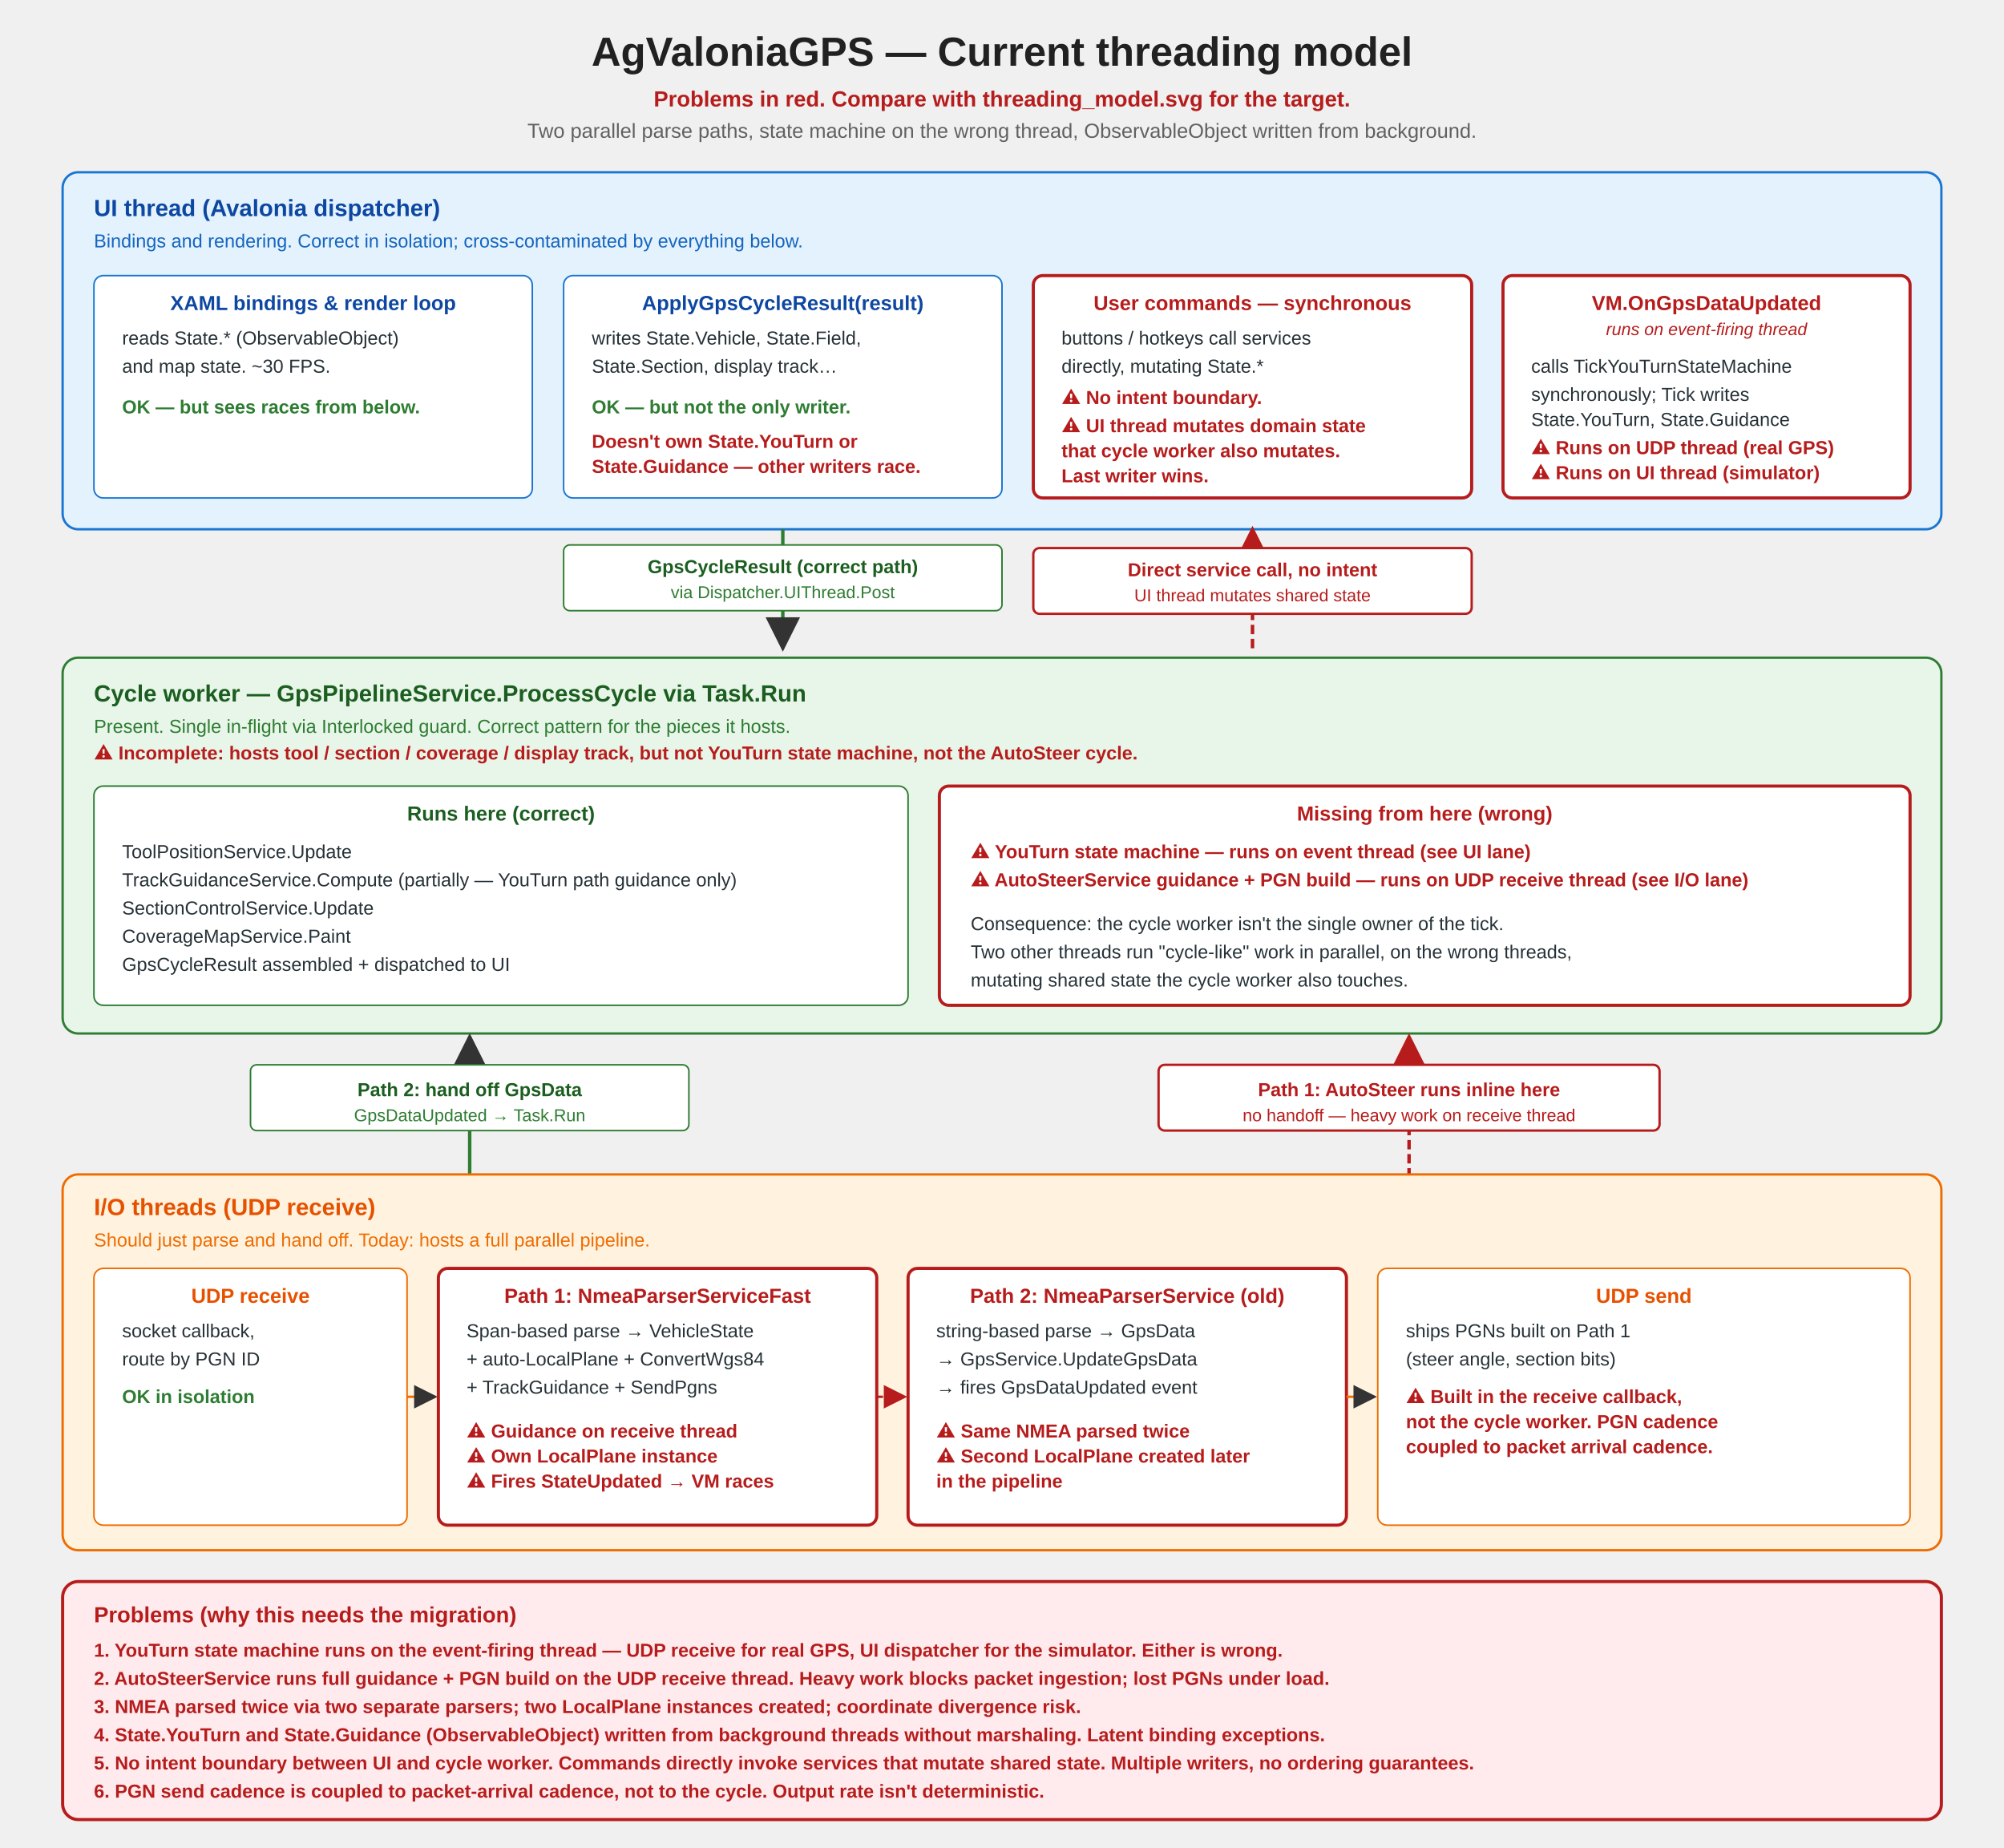
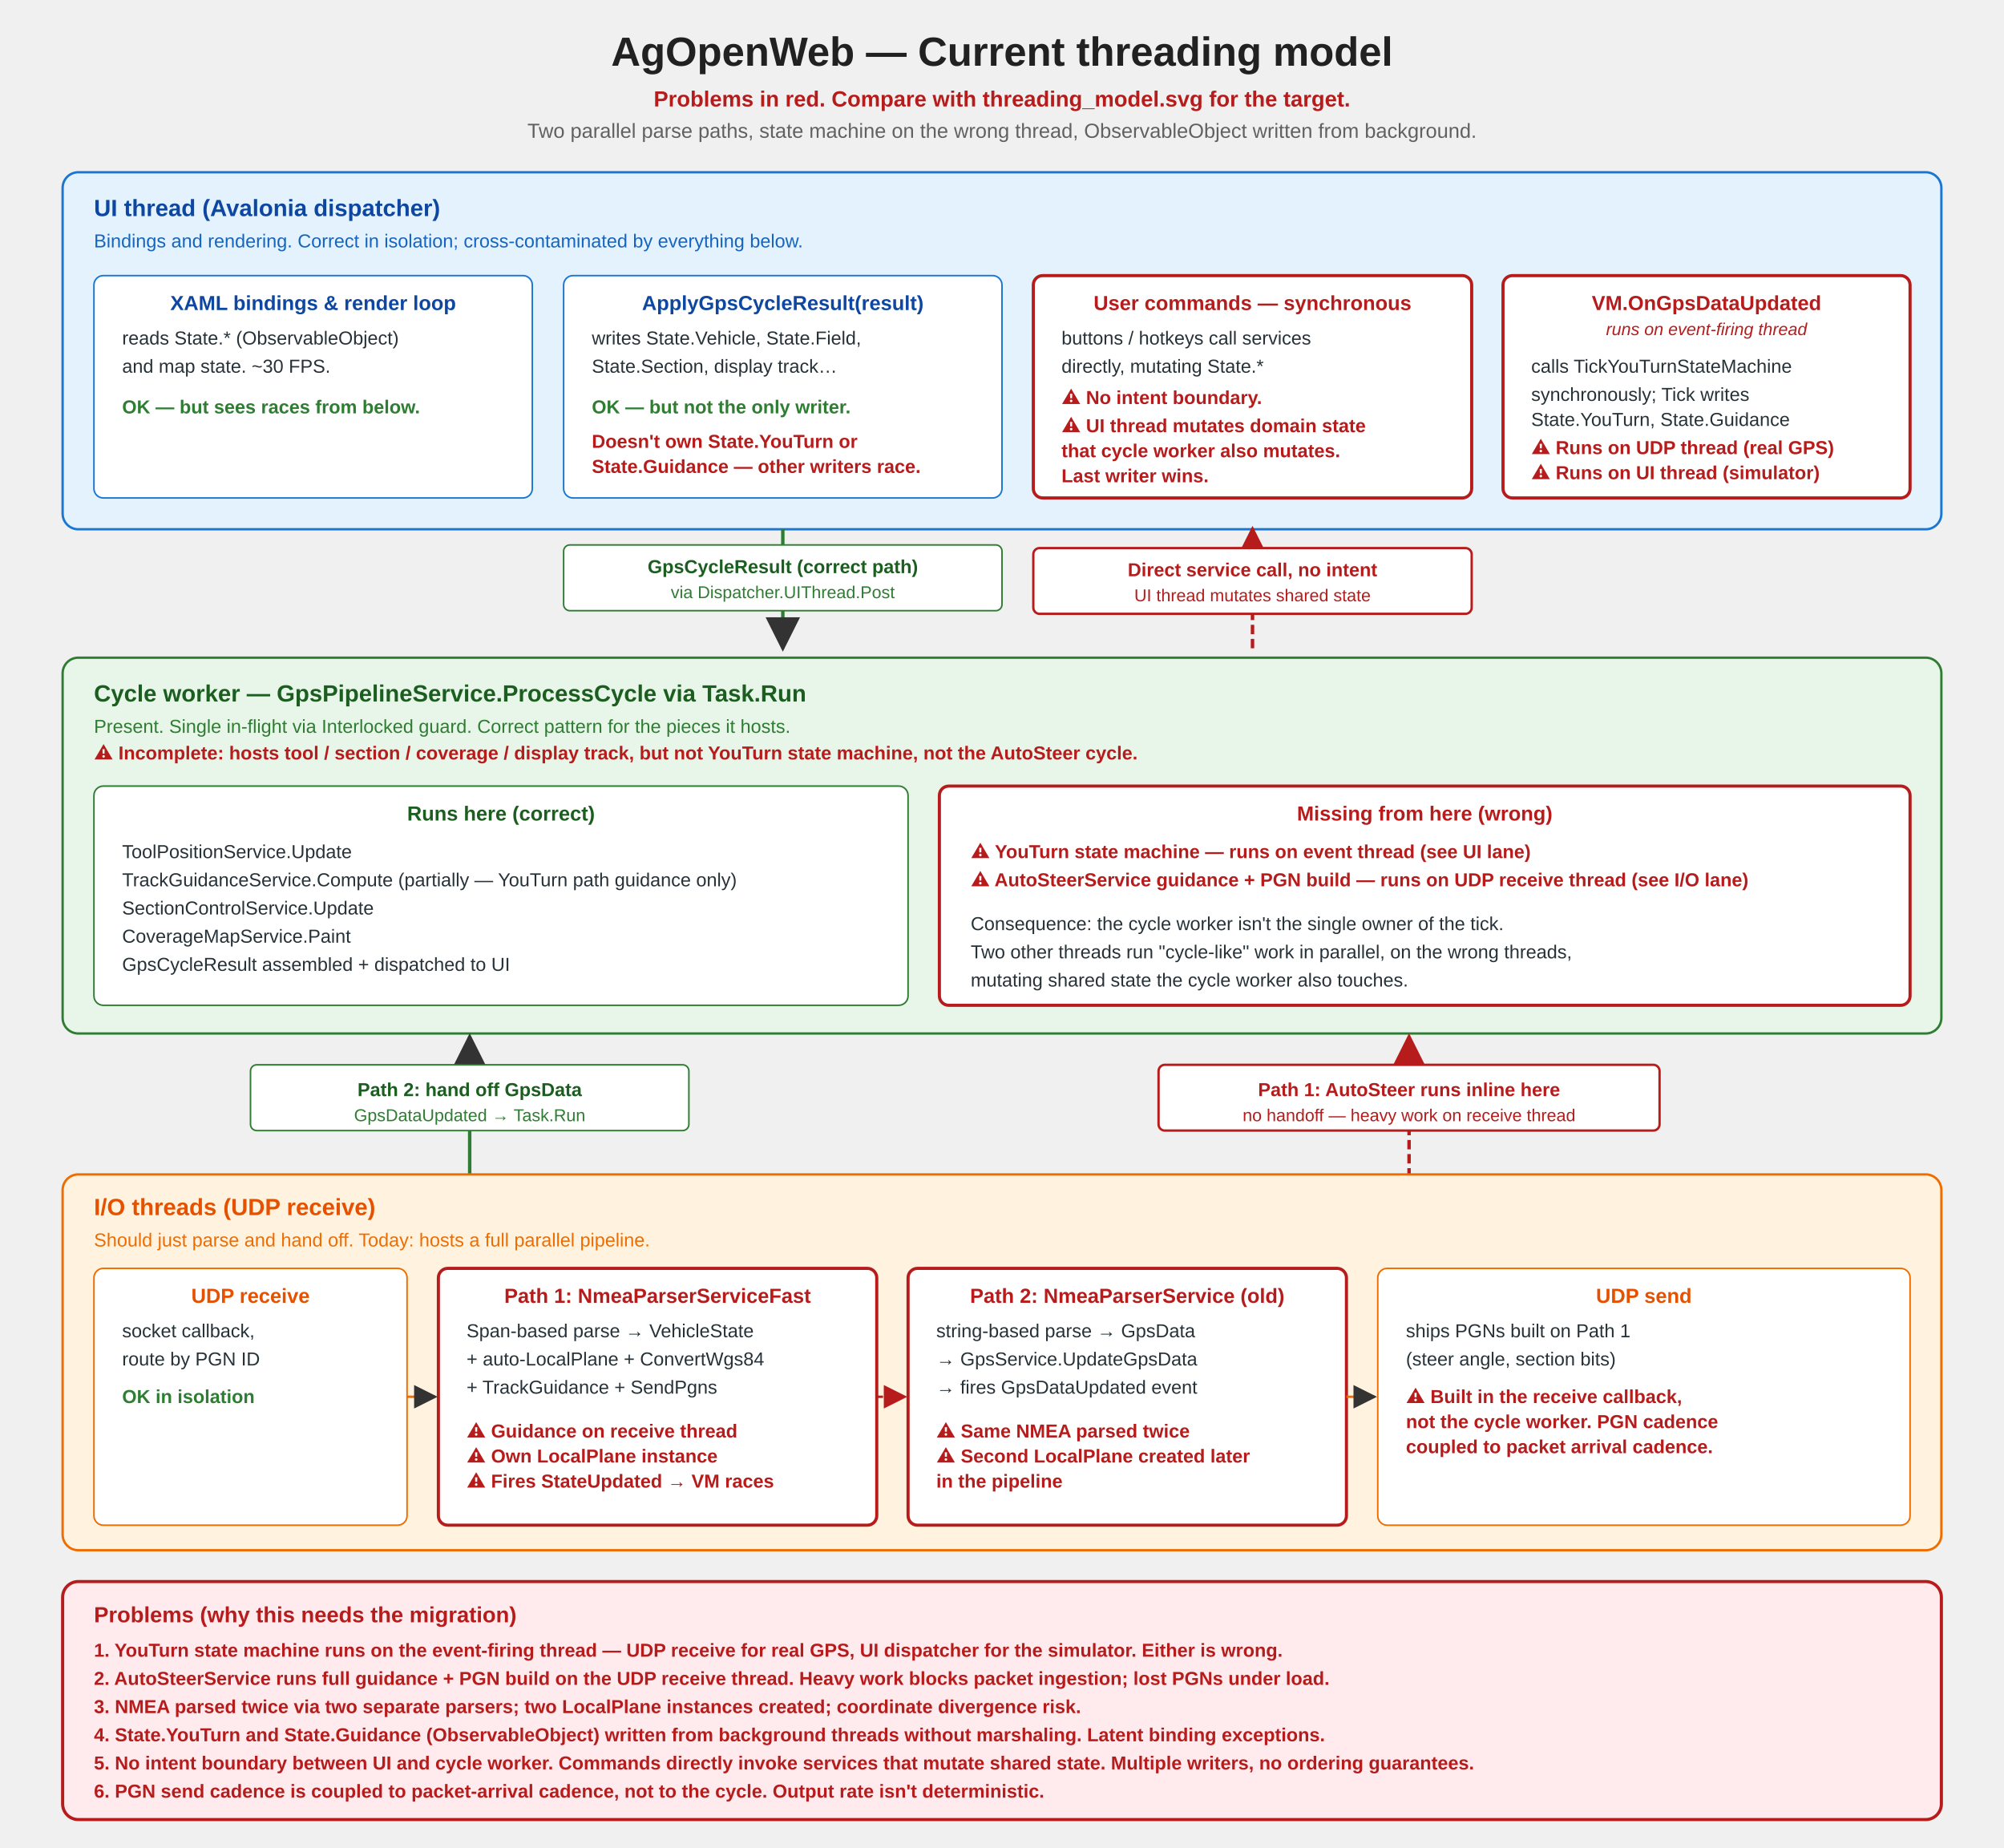
<svg xmlns="http://www.w3.org/2000/svg" viewBox="0 0 1280 1180" font-family="system-ui, -apple-system, Segoe UI, Arial, sans-serif">
  <defs>
    <marker id="arrow" viewBox="0 0 10 10" refX="9" refY="5" markerWidth="10" markerHeight="10" orient="auto-start-reverse">
      <path d="M0,0 L10,5 L0,10 z" fill="#333" />
    </marker>
    <marker id="arrow-red" viewBox="0 0 10 10" refX="9" refY="5" markerWidth="10" markerHeight="10" orient="auto-start-reverse">
      <path d="M0,0 L10,5 L0,10 z" fill="#b71c1c" />
    </marker>
    <marker id="warn" viewBox="0 0 20 20" refX="10" refY="10" markerWidth="18" markerHeight="18" orient="auto">
      <polygon points="10,1 19,17 1,17" fill="#ffebee" stroke="#b71c1c" stroke-width="1.5" />
      <text x="10" y="15" text-anchor="middle" font-size="12" font-weight="700" fill="#b71c1c">!</text>
    </marker>
  </defs>
-   <text x="640" y="42" text-anchor="middle" font-size="26" font-weight="700" fill="#212121">AgValoniaGPS — Current threading model</text>
+   <text x="640" y="42" text-anchor="middle" font-size="26" font-weight="700" fill="#212121">AgOpenWeb — Current threading model</text>
  <text x="640" y="68" text-anchor="middle" font-size="14" fill="#b71c1c" font-weight="700">Problems in red. Compare with threading_model.svg for the target.</text>
  <text x="640" y="88" text-anchor="middle" font-size="13" fill="#616161">Two parallel parse paths, state machine on the wrong thread, ObservableObject written from background.</text>
  <rect x="40" y="110" width="1200" height="228" fill="#e3f2fd" stroke="#1976d2" stroke-width="1.5" rx="10" />
  <text x="60" y="138" font-size="15" font-weight="700" fill="#0d47a1">UI thread (Avalonia dispatcher)</text>
  <text x="60" y="158" font-size="12" fill="#1565c0">Bindings and rendering. Correct in isolation; cross-contaminated by everything below.</text>
  <rect x="60" y="176" width="280" height="142" fill="#ffffff" stroke="#1976d2" stroke-width="1" rx="6" />
  <text x="200" y="198" text-anchor="middle" font-size="13" font-weight="600" fill="#0d47a1">XAML bindings &amp; render loop</text>
  <text x="78" y="220" font-size="12" fill="#263238">reads State.* (ObservableObject)</text>
  <text x="78" y="238" font-size="12" fill="#263238">and map state. ~30 FPS.</text>
  <text x="78" y="264" font-size="12" fill="#2e7d32" font-weight="600">OK — but sees races from below.</text>
  <rect x="360" y="176" width="280" height="142" fill="#ffffff" stroke="#1976d2" stroke-width="1" rx="6" />
  <text x="500" y="198" text-anchor="middle" font-size="13" font-weight="600" fill="#0d47a1">ApplyGpsCycleResult(result)</text>
  <text x="378" y="220" font-size="12" fill="#263238">writes State.Vehicle, State.Field,</text>
  <text x="378" y="238" font-size="12" fill="#263238">State.Section, display track…</text>
  <text x="378" y="264" font-size="12" fill="#2e7d32" font-weight="600">OK — but not the only writer.</text>
  <text x="378" y="286" font-size="12" fill="#b71c1c" font-weight="700">Doesn't own State.YouTurn or</text>
  <text x="378" y="302" font-size="12" fill="#b71c1c" font-weight="700">State.Guidance — other writers race.</text>
  <rect x="660" y="176" width="280" height="142" fill="#ffffff" stroke="#b71c1c" stroke-width="2" rx="6" />
  <text x="800" y="198" text-anchor="middle" font-size="13" font-weight="700" fill="#b71c1c">User commands — synchronous</text>
  <text x="678" y="220" font-size="12" fill="#263238">buttons / hotkeys call services</text>
  <text x="678" y="238" font-size="12" fill="#263238">directly, mutating State.*</text>
  <text x="678" y="258" font-size="12" fill="#b71c1c" font-weight="700">⚠ No intent boundary.</text>
  <text x="678" y="276" font-size="12" fill="#b71c1c" font-weight="700">⚠ UI thread mutates domain state</text>
  <text x="678" y="292" font-size="12" fill="#b71c1c" font-weight="700">   that cycle worker also mutates.</text>
  <text x="678" y="308" font-size="12" fill="#b71c1c" font-weight="700">   Last writer wins.</text>
  <rect x="960" y="176" width="260" height="142" fill="#ffffff" stroke="#b71c1c" stroke-width="2" rx="6" />
  <text x="1090" y="198" text-anchor="middle" font-size="13" font-weight="700" fill="#b71c1c">VM.OnGpsDataUpdated</text>
  <text x="1090" y="214" text-anchor="middle" font-size="11" font-style="italic" fill="#b71c1c">runs on event-firing thread</text>
  <text x="978" y="238" font-size="12" fill="#263238">calls TickYouTurnStateMachine</text>
  <text x="978" y="256" font-size="12" fill="#263238">synchronously; Tick writes</text>
  <text x="978" y="272" font-size="12" fill="#263238">State.YouTurn, State.Guidance</text>
  <text x="978" y="290" font-size="12" fill="#b71c1c" font-weight="700">⚠ Runs on UDP thread (real GPS)</text>
  <text x="978" y="306" font-size="12" fill="#b71c1c" font-weight="700">⚠ Runs on UI thread (simulator)</text>
  <line x1="500" y1="338" x2="500" y2="414" stroke="#2e7d32" stroke-width="2.2" marker-end="url(#arrow)" />
  <rect x="360" y="348" width="280" height="42" fill="#fff" stroke="#2e7d32" stroke-width="1" rx="4" />
  <text x="500" y="366" text-anchor="middle" font-size="12" font-weight="600" fill="#1b5e20">GpsCycleResult (correct path)</text>
  <text x="500" y="382" text-anchor="middle" font-size="11" fill="#2e7d32">via Dispatcher.UIThread.Post</text>
  <line x1="800" y1="414" x2="800" y2="338" stroke="#b71c1c" stroke-width="2.2" stroke-dasharray="6 3" marker-end="url(#arrow-red)" />
  <rect x="660" y="350" width="280" height="42" fill="#fff" stroke="#b71c1c" stroke-width="1.5" rx="4" />
  <text x="800" y="368" text-anchor="middle" font-size="12" font-weight="700" fill="#b71c1c">Direct service call, no intent</text>
  <text x="800" y="384" text-anchor="middle" font-size="11" fill="#b71c1c">UI thread mutates shared state</text>
  <rect x="40" y="420" width="1200" height="240" fill="#e8f5e9" stroke="#2e7d32" stroke-width="1.5" rx="10" />
  <text x="60" y="448" font-size="15" font-weight="700" fill="#1b5e20">Cycle worker — GpsPipelineService.ProcessCycle via Task.Run</text>
  <text x="60" y="468" font-size="12" fill="#2e7d32">Present. Single in-flight via Interlocked guard. Correct pattern for the pieces it hosts.</text>
  <text x="60" y="485" font-size="12" fill="#b71c1c" font-weight="700">⚠ Incomplete: hosts tool / section / coverage / display track, but not YouTurn state machine, not the AutoSteer cycle.</text>
  <rect x="60" y="502" width="520" height="140" fill="#ffffff" stroke="#2e7d32" stroke-width="1" rx="6" />
  <text x="320" y="524" text-anchor="middle" font-size="13" font-weight="600" fill="#1b5e20">Runs here (correct)</text>
  <text x="78" y="548" font-size="12" fill="#263238">  ToolPositionService.Update</text>
  <text x="78" y="566" font-size="12" fill="#263238">  TrackGuidanceService.Compute (partially — YouTurn path guidance only)</text>
  <text x="78" y="584" font-size="12" fill="#263238">  SectionControlService.Update</text>
  <text x="78" y="602" font-size="12" fill="#263238">  CoverageMapService.Paint</text>
  <text x="78" y="620" font-size="12" fill="#263238">  GpsCycleResult assembled + dispatched to UI</text>
  <rect x="600" y="502" width="620" height="140" fill="#ffffff" stroke="#b71c1c" stroke-width="2" rx="6" />
  <text x="910" y="524" text-anchor="middle" font-size="13" font-weight="700" fill="#b71c1c">Missing from here (wrong)</text>
  <text x="620" y="548" font-size="12" fill="#b71c1c" font-weight="700">  ⚠ YouTurn state machine — runs on event thread (see UI lane)</text>
  <text x="620" y="566" font-size="12" fill="#b71c1c" font-weight="700">  ⚠ AutoSteerService guidance + PGN build — runs on UDP receive thread (see I/O lane)</text>
  <text x="620" y="594" font-size="12" fill="#263238">Consequence: the cycle worker isn't the single owner of the tick.</text>
  <text x="620" y="612" font-size="12" fill="#263238">Two other threads run "cycle-like" work in parallel, on the wrong threads,</text>
  <text x="620" y="630" font-size="12" fill="#263238">mutating shared state the cycle worker also touches.</text>
  <line x1="300" y1="752" x2="300" y2="662" stroke="#2e7d32" stroke-width="2.2" marker-end="url(#arrow)" />
  <rect x="160" y="680" width="280" height="42" fill="#fff" stroke="#2e7d32" stroke-width="1" rx="4" />
  <text x="300" y="700" text-anchor="middle" font-size="12" font-weight="600" fill="#1b5e20">Path 2: hand off GpsData</text>
  <text x="300" y="716" text-anchor="middle" font-size="11" fill="#2e7d32">GpsDataUpdated → Task.Run</text>
  <line x1="900" y1="752" x2="900" y2="662" stroke="#b71c1c" stroke-width="2.2" stroke-dasharray="6 3" marker-end="url(#arrow-red)" />
  <rect x="740" y="680" width="320" height="42" fill="#fff" stroke="#b71c1c" stroke-width="1.5" rx="4" />
  <text x="900" y="700" text-anchor="middle" font-size="12" font-weight="700" fill="#b71c1c">Path 1: AutoSteer runs inline here</text>
  <text x="900" y="716" text-anchor="middle" font-size="11" fill="#b71c1c">no handoff — heavy work on receive thread</text>
  <rect x="40" y="750" width="1200" height="240" fill="#fff3e0" stroke="#ef6c00" stroke-width="1.5" rx="10" />
  <text x="60" y="776" font-size="15" font-weight="700" fill="#e65100">I/O threads (UDP receive)</text>
  <text x="60" y="796" font-size="12" fill="#ef6c00">Should just parse and hand off. Today: hosts a full parallel pipeline.</text>
  <rect x="60" y="810" width="200" height="164" fill="#ffffff" stroke="#ef6c00" stroke-width="1" rx="6" />
  <text x="160" y="832" text-anchor="middle" font-size="13" font-weight="600" fill="#e65100">UDP receive</text>
  <text x="78" y="854" font-size="12" fill="#263238">socket callback,</text>
  <text x="78" y="872" font-size="12" fill="#263238">route by PGN ID</text>
  <text x="78" y="896" font-size="12" fill="#2e7d32" font-weight="600">OK in isolation</text>
  <rect x="280" y="810" width="280" height="164" fill="#ffffff" stroke="#b71c1c" stroke-width="2" rx="6" />
  <text x="420" y="832" text-anchor="middle" font-size="13" font-weight="700" fill="#b71c1c">Path 1: NmeaParserServiceFast</text>
  <text x="298" y="854" font-size="12" fill="#263238">Span-based parse → VehicleState</text>
  <text x="298" y="872" font-size="12" fill="#263238">+ auto-LocalPlane + ConvertWgs84</text>
  <text x="298" y="890" font-size="12" fill="#263238">+ TrackGuidance + SendPgns</text>
  <text x="298" y="918" font-size="12" fill="#b71c1c" font-weight="700">⚠ Guidance on receive thread</text>
  <text x="298" y="934" font-size="12" fill="#b71c1c" font-weight="700">⚠ Own LocalPlane instance</text>
  <text x="298" y="950" font-size="12" fill="#b71c1c" font-weight="700">⚠ Fires StateUpdated → VM races</text>
  <rect x="580" y="810" width="280" height="164" fill="#ffffff" stroke="#b71c1c" stroke-width="2" rx="6" />
  <text x="720" y="832" text-anchor="middle" font-size="13" font-weight="700" fill="#b71c1c">Path 2: NmeaParserService (old)</text>
  <text x="598" y="854" font-size="12" fill="#263238">string-based parse → GpsData</text>
  <text x="598" y="872" font-size="12" fill="#263238">→ GpsService.UpdateGpsData</text>
  <text x="598" y="890" font-size="12" fill="#263238">→ fires GpsDataUpdated event</text>
  <text x="598" y="918" font-size="12" fill="#b71c1c" font-weight="700">⚠ Same NMEA parsed twice</text>
  <text x="598" y="934" font-size="12" fill="#b71c1c" font-weight="700">⚠ Second LocalPlane created later</text>
  <text x="598" y="950" font-size="12" fill="#b71c1c" font-weight="700">   in the pipeline</text>
  <rect x="880" y="810" width="340" height="164" fill="#ffffff" stroke="#ef6c00" stroke-width="1" rx="6" />
  <text x="1050" y="832" text-anchor="middle" font-size="13" font-weight="600" fill="#e65100">UDP send</text>
  <text x="898" y="854" font-size="12" fill="#263238">ships PGNs built on Path 1</text>
  <text x="898" y="872" font-size="12" fill="#263238">(steer angle, section bits)</text>
  <text x="898" y="896" font-size="12" fill="#b71c1c" font-weight="700">⚠ Built in the receive callback,</text>
  <text x="898" y="912" font-size="12" fill="#b71c1c" font-weight="700">   not the cycle worker. PGN cadence</text>
  <text x="898" y="928" font-size="12" fill="#b71c1c" font-weight="700">   coupled to packet arrival cadence.</text>
  <line x1="260" y1="892" x2="278" y2="892" stroke="#ef6c00" stroke-width="1.5" marker-end="url(#arrow)" />
  <line x1="560" y1="892" x2="578" y2="892" stroke="#b71c1c" stroke-width="1.5" stroke-dasharray="4 2" marker-end="url(#arrow-red)" />
  <line x1="860" y1="892" x2="878" y2="892" stroke="#ef6c00" stroke-width="1.5" marker-end="url(#arrow)" />
  <rect x="40" y="1010" width="1200" height="152" fill="#ffebee" stroke="#b71c1c" stroke-width="2" rx="10" />
  <text x="60" y="1036" font-size="14" font-weight="700" fill="#b71c1c">Problems (why this needs the migration)</text>
  <text x="60" y="1058" font-size="12" fill="#b71c1c" font-weight="700">1.  YouTurn state machine runs on the event-firing thread — UDP receive for real GPS, UI dispatcher for the simulator. Either is wrong.</text>
  <text x="60" y="1076" font-size="12" fill="#b71c1c" font-weight="700">2.  AutoSteerService runs full guidance + PGN build on the UDP receive thread. Heavy work blocks packet ingestion; lost PGNs under load.</text>
  <text x="60" y="1094" font-size="12" fill="#b71c1c" font-weight="700">3.  NMEA parsed twice via two separate parsers; two LocalPlane instances created; coordinate divergence risk.</text>
  <text x="60" y="1112" font-size="12" fill="#b71c1c" font-weight="700">4.  State.YouTurn and State.Guidance (ObservableObject) written from background threads without marshaling. Latent binding exceptions.</text>
  <text x="60" y="1130" font-size="12" fill="#b71c1c" font-weight="700">5.  No intent boundary between UI and cycle worker. Commands directly invoke services that mutate shared state. Multiple writers, no ordering guarantees.</text>
  <text x="60" y="1148" font-size="12" fill="#b71c1c" font-weight="700">6.  PGN send cadence is coupled to packet-arrival cadence, not to the cycle. Output rate isn't deterministic.</text>
</svg>
